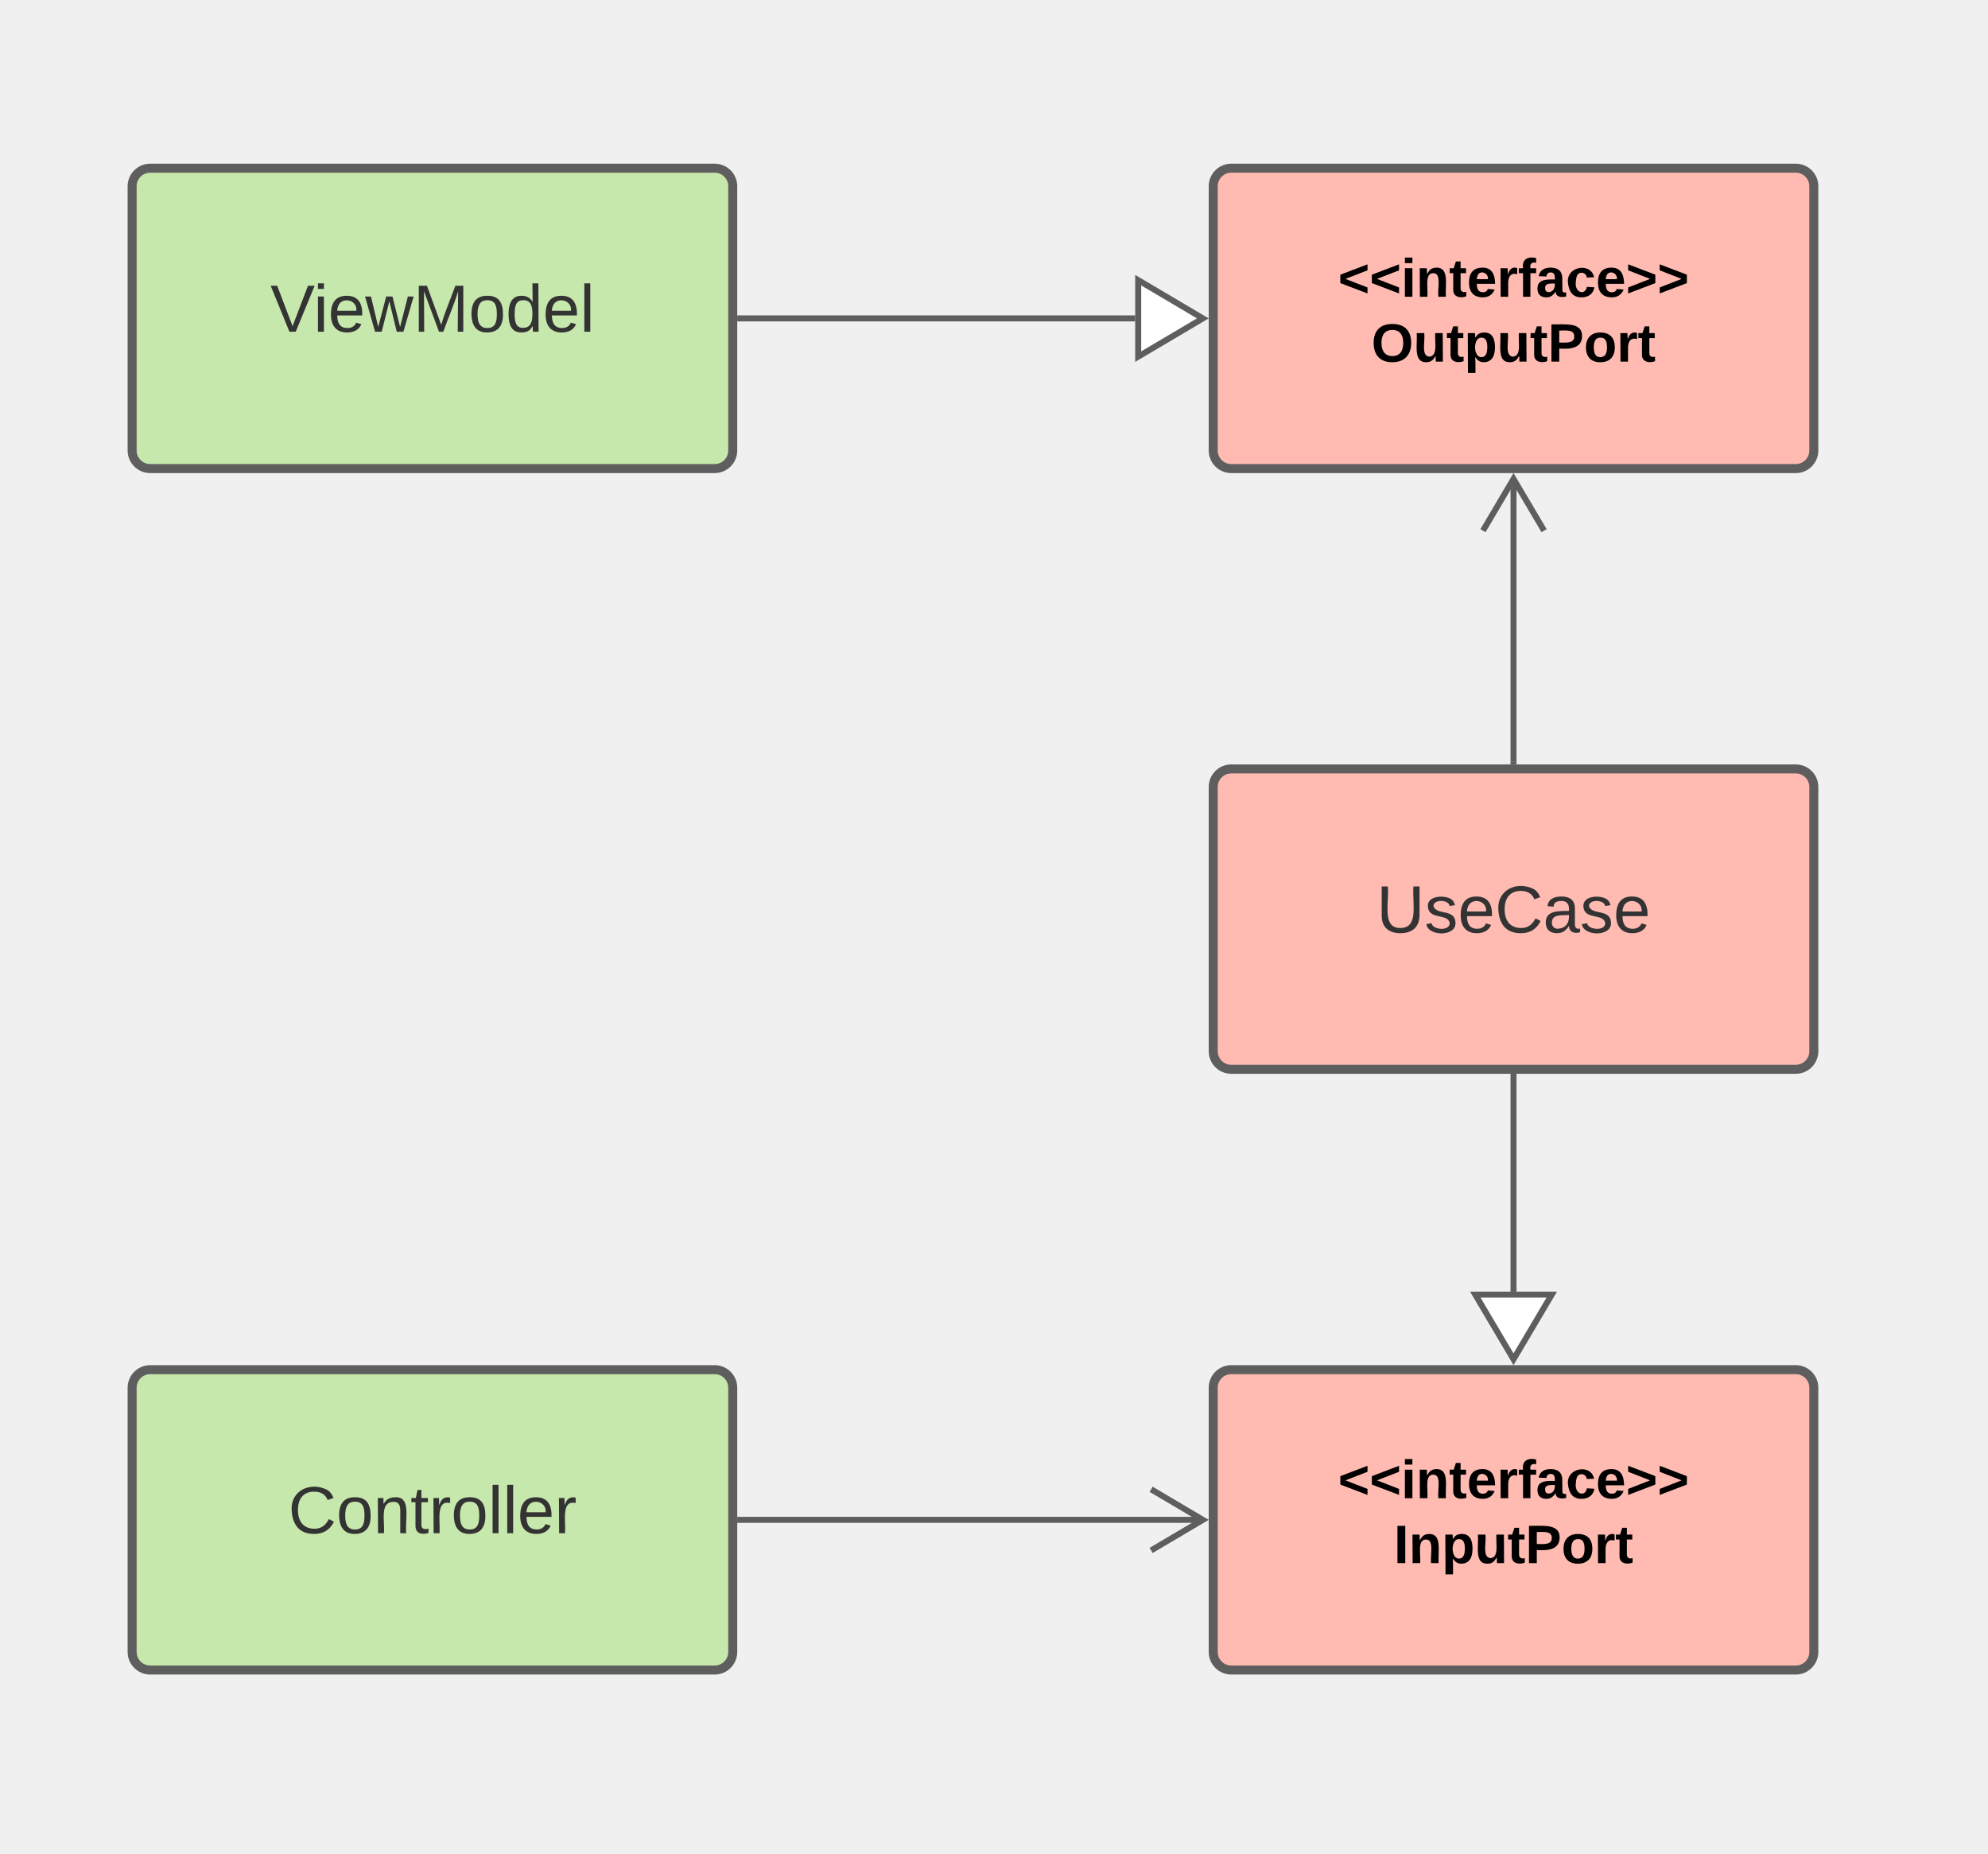
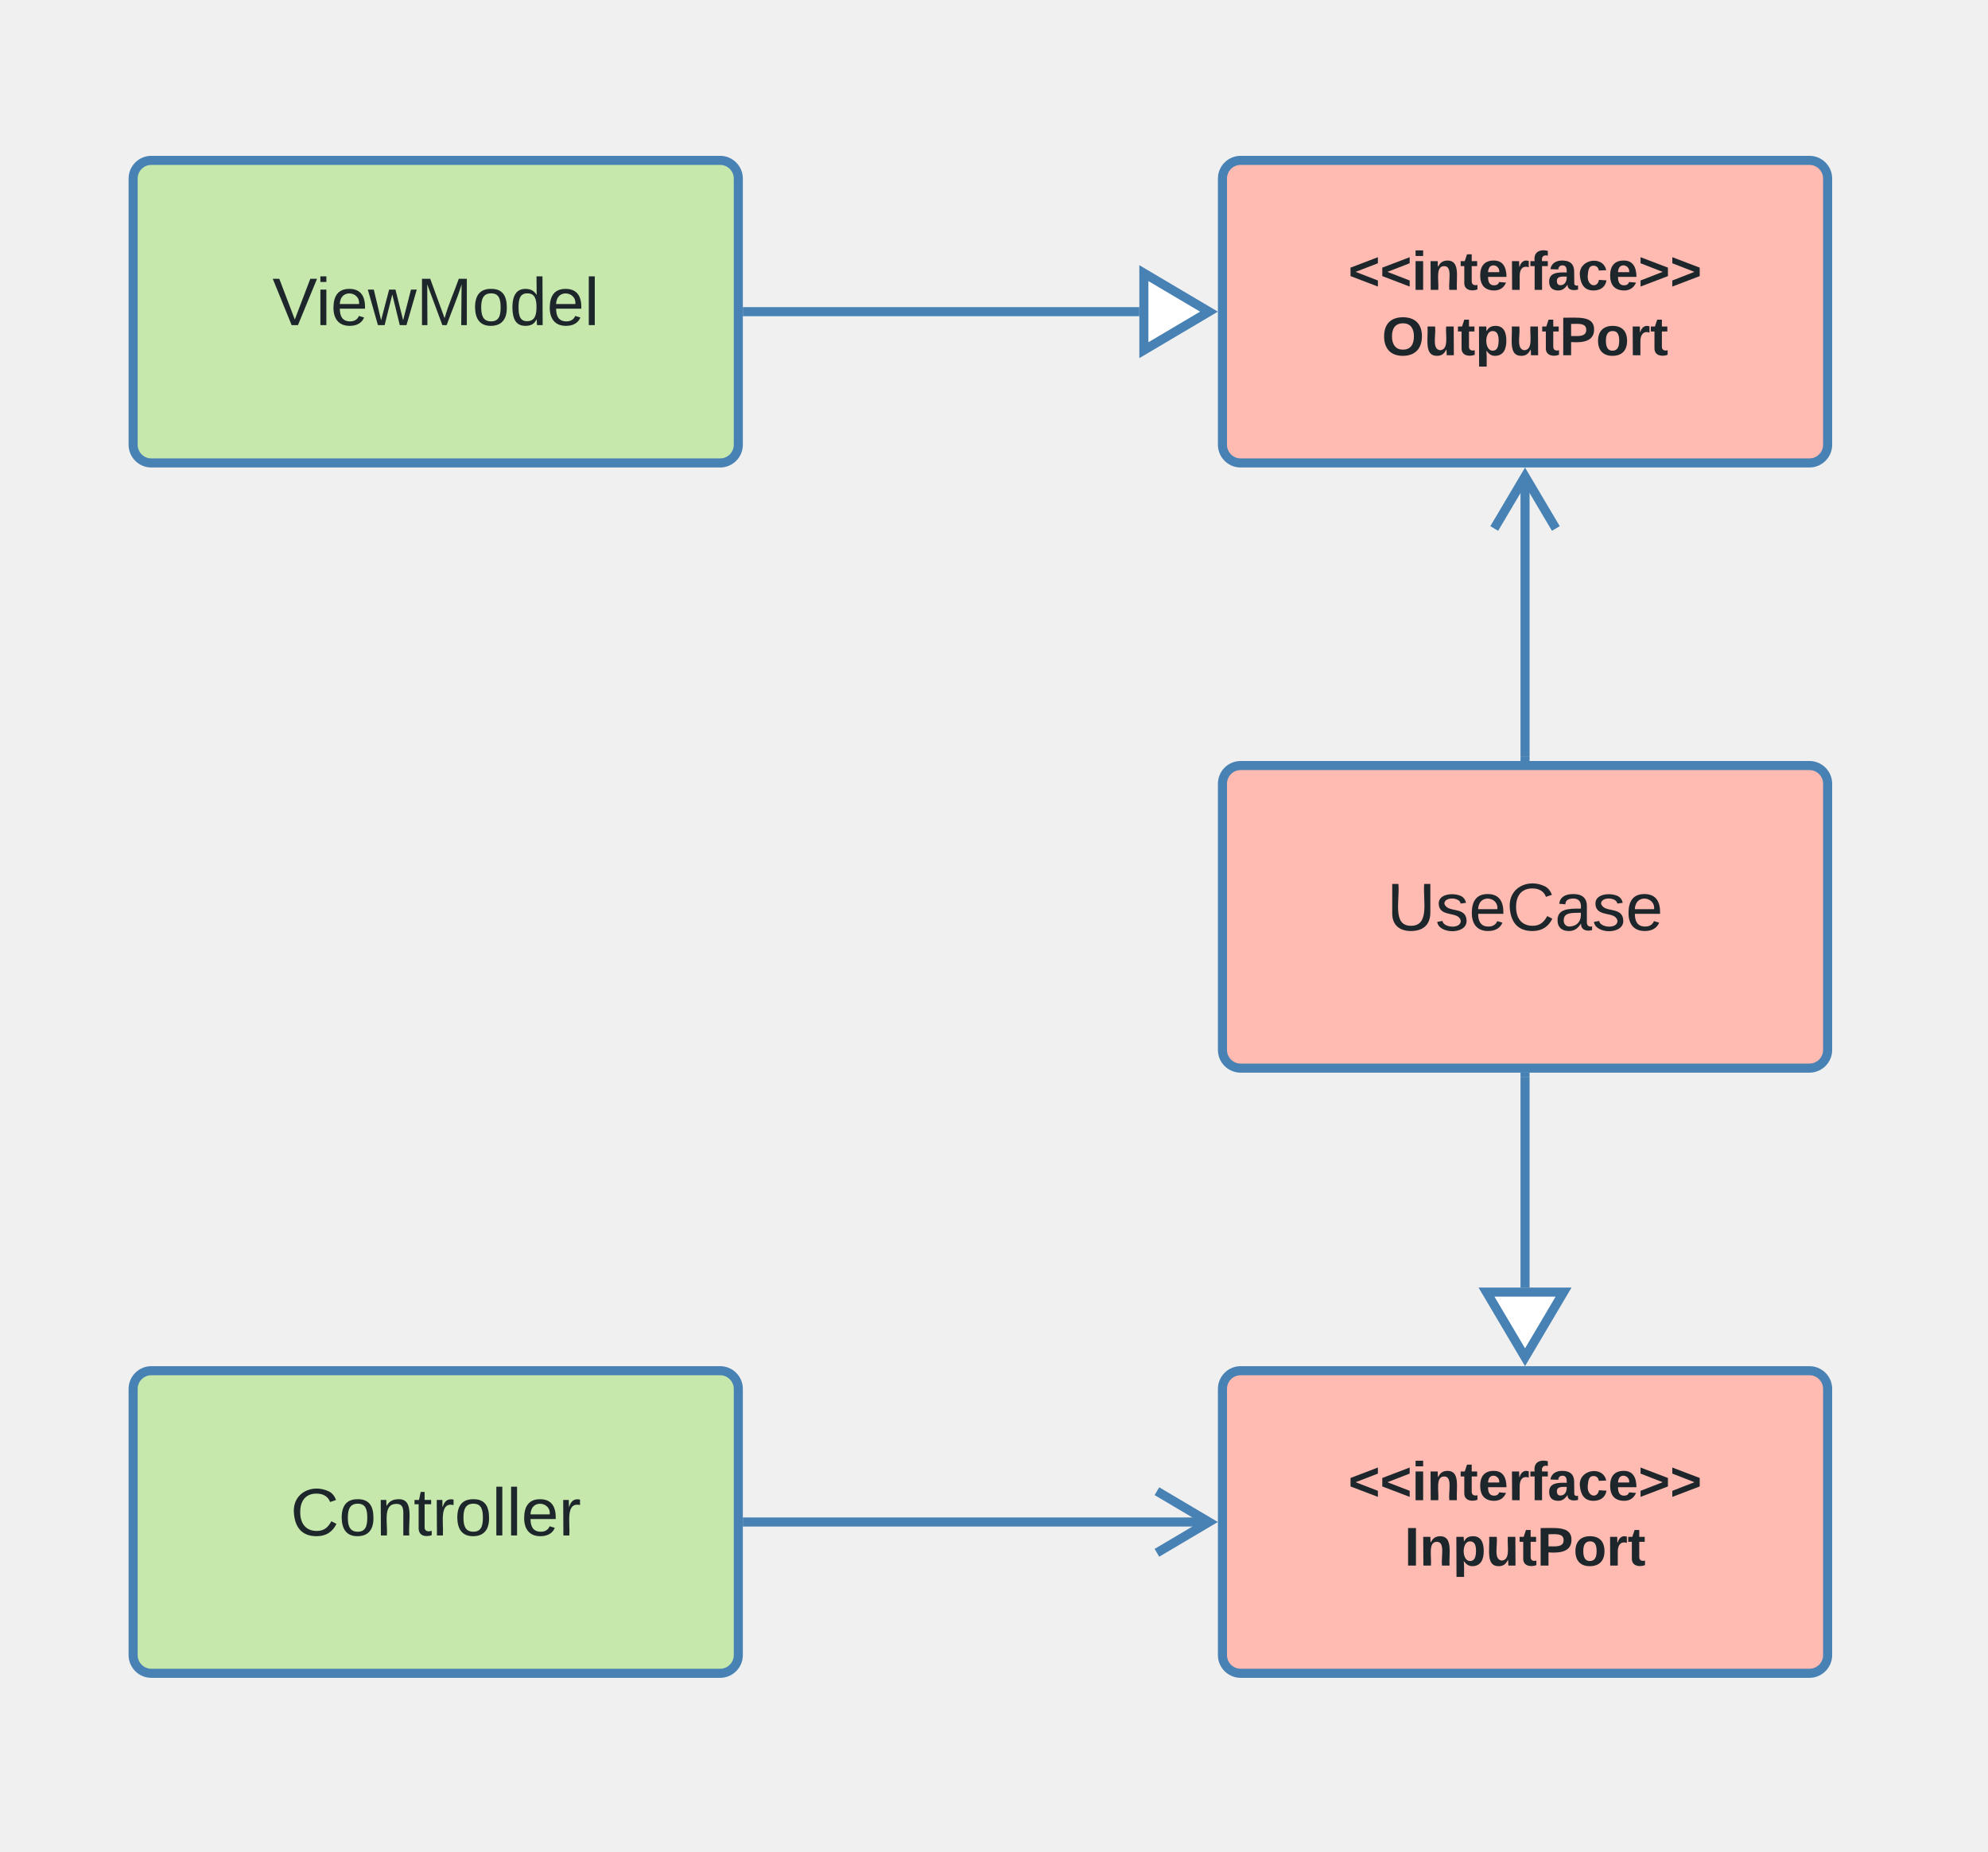
- <svg xmlns="http://www.w3.org/2000/svg" xmlns:xlink="http://www.w3.org/1999/xlink" width="662" height="617">
-   <g transform="translate(-56 -44)">
-     <path d="M100 106c0-3.3 2.7-6 6-6h188c3.3 0 6 2.7 6 6v88c0 3.3-2.7 6-6 6H106c-3.3 0-6-2.7-6-6z" stroke="#5e5e5e" stroke-width="3" fill="#c7e8ac" />
+ <svg xmlns="http://www.w3.org/2000/svg" xmlns:xlink="http://www.w3.org/1999/xlink" width="657" height="612">
+   <g transform="translate(-56 -47)">
+     <path d="M100 106c0-3.3 2.7-6 6-6h188c3.3 0 6 2.7 6 6v88c0 3.3-2.7 6-6 6H106c-3.3 0-6-2.7-6-6z" stroke="#4881b3" stroke-width="3" fill="#c7e8ac" />
    <use xlink:href="#a" transform="matrix(1,0,0,1,108,108) translate(38.01852 46.44444)" />
-     <path d="M100 506c0-3.3 2.7-6 6-6h188c3.3 0 6 2.7 6 6v88c0 3.3-2.7 6-6 6H106c-3.3 0-6-2.7-6-6z" stroke="#5e5e5e" stroke-width="3" fill="#c7e8ac" />
+     <path d="M100 506c0-3.3 2.7-6 6-6h188c3.3 0 6 2.7 6 6v88c0 3.3-2.7 6-6 6H106c-3.3 0-6-2.7-6-6z" stroke="#4881b3" stroke-width="3" fill="#c7e8ac" />
    <use xlink:href="#b" transform="matrix(1,0,0,1,108,508) translate(44.00617 46.44444)" />
-     <path d="M460 306c0-3.3 2.7-6 6-6h188c3.3 0 6 2.7 6 6v88c0 3.3-2.7 6-6 6H466c-3.3 0-6-2.7-6-6z" stroke="#5e5e5e" stroke-width="3" fill="#ffbbb1" />
+     <path d="M460 306c0-3.3 2.7-6 6-6h188c3.3 0 6 2.7 6 6v88c0 3.3-2.7 6-6 6H466c-3.3 0-6-2.7-6-6z" stroke="#4881b3" stroke-width="3" fill="#ffbbb1" />
    <use xlink:href="#c" transform="matrix(1,0,0,1,468,308) translate(46.38272 46.44444)" />
-     <path d="M460 106c0-3.3 2.7-6 6-6h188c3.3 0 6 2.7 6 6v88c0 3.3-2.7 6-6 6H466c-3.3 0-6-2.7-6-6z" stroke="#5e5e5e" stroke-width="3" fill="#ffbbb1" />
+     <path d="M460 106c0-3.3 2.7-6 6-6h188c3.3 0 6 2.7 6 6v88c0 3.3-2.7 6-6 6H466c-3.3 0-6-2.7-6-6z" stroke="#4881b3" stroke-width="3" fill="#ffbbb1" />
    <use xlink:href="#d" transform="matrix(1,0,0,1,468,108) translate(33.575 34.8)" />
    <use xlink:href="#e" transform="matrix(1,0,0,1,468,108) translate(44.675 56.4)" />
-     <path d="M460 506c0-3.3 2.7-6 6-6h188c3.3 0 6 2.7 6 6v88c0 3.3-2.7 6-6 6H466c-3.3 0-6-2.7-6-6z" stroke="#5e5e5e" stroke-width="3" fill="#ffbbb1" />
+     <path d="M460 506c0-3.3 2.7-6 6-6h188c3.3 0 6 2.7 6 6v88c0 3.3-2.7 6-6 6H466c-3.3 0-6-2.7-6-6z" stroke="#4881b3" stroke-width="3" fill="#ffbbb1" />
    <use xlink:href="#d" transform="matrix(1,0,0,1,468,508) translate(33.575 34.8)" />
    <use xlink:href="#f" transform="matrix(1,0,0,1,468,508) translate(52.15 56.4)" />
-     <path d="M302.5 150h131.52" stroke="#5e5e5e" stroke-width="2" fill="none" />
-     <path d="M302.53 151h-1.03v-2h1.03" fill="#5e5e5e" />
-     <path d="M456.54 150l-21.52 12.73v-25.46z" stroke="#5e5e5e" stroke-width="2" fill="#fff" />
-     <path d="M302.5 550h154.18" stroke="#5e5e5e" stroke-width="2" fill="none" />
-     <path d="M302.53 551h-1.03v-2h1.03" fill="#5e5e5e" />
-     <path d="M439.32 560.18L456.54 550l-17.22-10.18M560 297.5v-94.18" stroke="#5e5e5e" stroke-width="2" fill="none" />
-     <path d="M561 298.5h-2v-1.03h2" fill="#5e5e5e" />
-     <path d="M570.18 220.68L560 203.46l-10.18 17.22M560 402.5v71.52" stroke="#5e5e5e" stroke-width="2" fill="none" />
-     <path d="M561 402.53h-2v-1.03h2" fill="#5e5e5e" />
-     <path d="M560 496.54l-12.73-21.52h25.46z" stroke="#5e5e5e" stroke-width="2" fill="#fff" />
+     <path d="M303 150h129.53" stroke="#4881b3" stroke-width="3" fill="none" />
+     <path d="M303.04 151.5h-1.54v-3h1.54" fill="#4881b3" />
+     <path d="M455.55 150l-21.52 12.73v-25.46z" stroke="#4881b3" stroke-width="3" fill="#fff" />
+     <path d="M303 550h152.77" stroke="#4881b3" stroke-width="3" fill="none" />
+     <path d="M303.04 551.5h-1.54v-3h1.54" fill="#4881b3" />
+     <path d="M438.34 560.18l17.2-10.18-17.2-10.18M560 297v-92.77" stroke="#4881b3" stroke-width="3" fill="none" />
+     <path d="M561.5 298.5h-3v-1.54h3" fill="#4881b3" />
+     <path d="M570.18 221.66L560 204.46l-10.18 17.2M560 403v69.53" stroke="#4881b3" stroke-width="3" fill="none" />
+     <path d="M561.5 403.04h-3v-1.54h3" fill="#4881b3" />
+     <path d="M560 495.55l-12.73-21.52h25.46z" stroke="#4881b3" stroke-width="3" fill="#fff" />
    <defs>
-       <path fill="#333" d="M137 0h-34L2-248h35l83 218 83-218h36" id="g" />
-       <path fill="#333" d="M24-231v-30h32v30H24zM24 0v-190h32V0H24" id="h" />
-       <path fill="#333" d="M100-194c63 0 86 42 84 106H49c0 40 14 67 53 68 26 1 43-12 49-29l28 8c-11 28-37 45-77 45C44 4 14-33 15-96c1-61 26-98 85-98zm52 81c6-60-76-77-97-28-3 7-6 17-6 28h103" id="i" />
-       <path fill="#333" d="M206 0h-36l-40-164L89 0H53L-1-190h32L70-26l43-164h34l41 164 42-164h31" id="j" />
-       <path fill="#333" d="M240 0l2-218c-23 76-54 145-80 218h-23L58-218 59 0H30v-248h44l77 211c21-75 51-140 76-211h43V0h-30" id="k" />
-       <path fill="#333" d="M100-194c62-1 85 37 85 99 1 63-27 99-86 99S16-35 15-95c0-66 28-99 85-99zM99-20c44 1 53-31 53-75 0-43-8-75-51-75s-53 32-53 75 10 74 51 75" id="l" />
-       <path fill="#333" d="M85-194c31 0 48 13 60 33l-1-100h32l1 261h-30c-2-10 0-23-3-31C134-8 116 4 85 4 32 4 16-35 15-94c0-66 23-100 70-100zm9 24c-40 0-46 34-46 75 0 40 6 74 45 74 42 0 51-32 51-76 0-42-9-74-50-73" id="m" />
-       <path fill="#333" d="M24 0v-261h32V0H24" id="n" />
+       <path fill="#1d262b" d="M137 0h-34L2-248h35l83 218 83-218h36" id="g" />
+       <path fill="#1d262b" d="M24-231v-30h32v30H24zM24 0v-190h32V0H24" id="h" />
+       <path fill="#1d262b" d="M100-194c63 0 86 42 84 106H49c0 40 14 67 53 68 26 1 43-12 49-29l28 8c-11 28-37 45-77 45C44 4 14-33 15-96c1-61 26-98 85-98zm52 81c6-60-76-77-97-28-3 7-6 17-6 28h103" id="i" />
+       <path fill="#1d262b" d="M206 0h-36l-40-164L89 0H53L-1-190h32L70-26l43-164h34l41 164 42-164h31" id="j" />
+       <path fill="#1d262b" d="M240 0l2-218c-23 76-54 145-80 218h-23L58-218 59 0H30v-248h44l77 211c21-75 51-140 76-211h43V0h-30" id="k" />
+       <path fill="#1d262b" d="M100-194c62-1 85 37 85 99 1 63-27 99-86 99S16-35 15-95c0-66 28-99 85-99zM99-20c44 1 53-31 53-75 0-43-8-75-51-75s-53 32-53 75 10 74 51 75" id="l" />
+       <path fill="#1d262b" d="M85-194c31 0 48 13 60 33l-1-100h32l1 261h-30c-2-10 0-23-3-31C134-8 116 4 85 4 32 4 16-35 15-94c0-66 23-100 70-100zm9 24c-40 0-46 34-46 75 0 40 6 74 45 74 42 0 51-32 51-76 0-42-9-74-50-73" id="m" />
+       <path fill="#1d262b" d="M24 0v-261h32V0H24" id="n" />
      <g id="a">
        <use transform="matrix(0.0617284,0,0,0.0617284,0,0)" xlink:href="#g" />
        <use transform="matrix(0.0617284,0,0,0.0617284,14.38272,0)" xlink:href="#h" />
        <use transform="matrix(0.0617284,0,0,0.0617284,19.25926,0)" xlink:href="#i" />
        <use transform="matrix(0.0617284,0,0,0.0617284,31.60494,0)" xlink:href="#j" />
        <use transform="matrix(0.0617284,0,0,0.0617284,47.59259,0)" xlink:href="#k" />
        <use transform="matrix(0.0617284,0,0,0.0617284,66.04938,0)" xlink:href="#l" />
        <use transform="matrix(0.0617284,0,0,0.0617284,78.39506,0)" xlink:href="#m" />
        <use transform="matrix(0.0617284,0,0,0.0617284,90.74074,0)" xlink:href="#i" />
        <use transform="matrix(0.0617284,0,0,0.0617284,103.0864,0)" xlink:href="#n" />
      </g>
-       <path fill="#333" d="M212-179c-10-28-35-45-73-45-59 0-87 40-87 99 0 60 29 101 89 101 43 0 62-24 78-52l27 14C228-24 195 4 139 4 59 4 22-46 18-125c-6-104 99-153 187-111 19 9 31 26 39 46" id="o" />
-       <path fill="#333" d="M117-194c89-4 53 116 60 194h-32v-121c0-31-8-49-39-48C34-167 62-67 57 0H25l-1-190h30c1 10-1 24 2 32 11-22 29-35 61-36" id="p" />
-       <path fill="#333" d="M59-47c-2 24 18 29 38 22v24C64 9 27 4 27-40v-127H5v-23h24l9-43h21v43h35v23H59v120" id="q" />
-       <path fill="#333" d="M114-163C36-179 61-72 57 0H25l-1-190h30c1 12-1 29 2 39 6-27 23-49 58-41v29" id="r" />
+       <path fill="#1d262b" d="M212-179c-10-28-35-45-73-45-59 0-87 40-87 99 0 60 29 101 89 101 43 0 62-24 78-52l27 14C228-24 195 4 139 4 59 4 22-46 18-125c-6-104 99-153 187-111 19 9 31 26 39 46" id="o" />
+       <path fill="#1d262b" d="M117-194c89-4 53 116 60 194h-32v-121c0-31-8-49-39-48C34-167 62-67 57 0H25l-1-190h30c1 10-1 24 2 32 11-22 29-35 61-36" id="p" />
+       <path fill="#1d262b" d="M59-47c-2 24 18 29 38 22v24C64 9 27 4 27-40v-127H5v-23h24l9-43h21v43h35v23H59v120" id="q" />
+       <path fill="#1d262b" d="M114-163C36-179 61-72 57 0H25l-1-190h30c1 12-1 29 2 39 6-27 23-49 58-41v29" id="r" />
      <g id="b">
        <use transform="matrix(0.0617284,0,0,0.0617284,0,0)" xlink:href="#o" />
        <use transform="matrix(0.0617284,0,0,0.0617284,15.98765,0)" xlink:href="#l" />
        <use transform="matrix(0.0617284,0,0,0.0617284,28.33333,0)" xlink:href="#p" />
        <use transform="matrix(0.0617284,0,0,0.0617284,40.67901,0)" xlink:href="#q" />
        <use transform="matrix(0.0617284,0,0,0.0617284,46.85185,0)" xlink:href="#r" />
        <use transform="matrix(0.0617284,0,0,0.0617284,54.19753,0)" xlink:href="#l" />
        <use transform="matrix(0.0617284,0,0,0.0617284,66.54321,0)" xlink:href="#n" />
        <use transform="matrix(0.0617284,0,0,0.0617284,71.41975,0)" xlink:href="#n" />
        <use transform="matrix(0.0617284,0,0,0.0617284,76.2963,0)" xlink:href="#i" />
        <use transform="matrix(0.0617284,0,0,0.0617284,88.64198,0)" xlink:href="#r" />
      </g>
-       <path fill="#333" d="M232-93c-1 65-40 97-104 97C67 4 28-28 28-90v-158h33c8 89-33 224 67 224 102 0 64-133 71-224h33v155" id="s" />
-       <path fill="#333" d="M135-143c-3-34-86-38-87 0 15 53 115 12 119 90S17 21 10-45l28-5c4 36 97 45 98 0-10-56-113-15-118-90-4-57 82-63 122-42 12 7 21 19 24 35" id="t" />
-       <path fill="#333" d="M141-36C126-15 110 5 73 4 37 3 15-17 15-53c-1-64 63-63 125-63 3-35-9-54-41-54-24 1-41 7-42 31l-33-3c5-37 33-52 76-52 45 0 72 20 72 64v82c-1 20 7 32 28 27v20c-31 9-61-2-59-35zM48-53c0 20 12 33 32 33 41-3 63-29 60-74-43 2-92-5-92 41" id="u" />
+       <path fill="#1d262b" d="M232-93c-1 65-40 97-104 97C67 4 28-28 28-90v-158h33c8 89-33 224 67 224 102 0 64-133 71-224h33v155" id="s" />
+       <path fill="#1d262b" d="M135-143c-3-34-86-38-87 0 15 53 115 12 119 90S17 21 10-45l28-5c4 36 97 45 98 0-10-56-113-15-118-90-4-57 82-63 122-42 12 7 21 19 24 35" id="t" />
+       <path fill="#1d262b" d="M141-36C126-15 110 5 73 4 37 3 15-17 15-53c-1-64 63-63 125-63 3-35-9-54-41-54-24 1-41 7-42 31l-33-3c5-37 33-52 76-52 45 0 72 20 72 64v82c-1 20 7 32 28 27v20c-31 9-61-2-59-35zM48-53c0 20 12 33 32 33 41-3 63-29 60-74-43 2-92-5-92 41" id="u" />
      <g id="c">
        <use transform="matrix(0.0617284,0,0,0.0617284,0,0)" xlink:href="#s" />
        <use transform="matrix(0.0617284,0,0,0.0617284,15.98765,0)" xlink:href="#t" />
        <use transform="matrix(0.0617284,0,0,0.0617284,27.09877,0)" xlink:href="#i" />
        <use transform="matrix(0.0617284,0,0,0.0617284,39.44444,0)" xlink:href="#o" />
        <use transform="matrix(0.0617284,0,0,0.0617284,55.4321,0)" xlink:href="#u" />
        <use transform="matrix(0.0617284,0,0,0.0617284,67.77778,0)" xlink:href="#t" />
        <use transform="matrix(0.0617284,0,0,0.0617284,78.88889,0)" xlink:href="#i" />
      </g>
-       <path d="M15-91v-56l181-69v40L49-119l147 57v40" id="v" />
-       <path d="M25-224v-37h50v37H25zM25 0v-190h50V0H25" id="w" />
-       <path d="M135-194c87-1 58 113 63 194h-50c-7-57 23-157-34-157-59 0-34 97-39 157H25l-1-190h47c2 12-1 28 3 38 12-26 28-41 61-42" id="x" />
-       <path d="M115-3C79 11 28 4 28-45v-112H4v-33h27l15-45h31v45h36v33H77v99c-1 23 16 31 38 25v30" id="y" />
-       <path d="M185-48c-13 30-37 53-82 52C43 2 14-33 14-96s30-98 90-98c62 0 83 45 84 108H66c0 31 8 55 39 56 18 0 30-7 34-22zm-45-69c5-46-57-63-70-21-2 6-4 13-4 21h74" id="z" />
-       <path d="M135-150c-39-12-60 13-60 57V0H25l-1-190h47c2 13-1 29 3 40 6-28 27-53 61-41v41" id="A" />
-       <path d="M121-226c-27-7-43 5-38 36h38v33H83V0H34v-157H6v-33h28c-9-59 32-81 87-68v32" id="B" />
-       <path d="M133-34C117-15 103 5 69 4 32 3 11-16 11-54c-1-60 55-63 116-61 1-26-3-47-28-47-18 1-26 9-28 27l-52-2c7-38 36-58 82-57s74 22 75 68l1 82c-1 14 12 18 25 15v27c-30 8-71 5-69-32zm-48 3c29 0 43-24 42-57-32 0-66-3-65 30 0 17 8 27 23 27" id="C" />
-       <path d="M190-63c-7 42-38 67-86 67-59 0-84-38-90-98-12-110 154-137 174-36l-49 2c-2-19-15-32-35-32-30 0-35 28-38 64-6 74 65 87 74 30" id="D" />
-       <path d="M15-22v-40l146-57-146-57v-40l181 69v56" id="E" />
+       <path fill="#1d262b" d="M15-91v-56l181-69v40L49-119l147 57v40" id="v" />
+       <path fill="#1d262b" d="M25-224v-37h50v37H25zM25 0v-190h50V0H25" id="w" />
+       <path fill="#1d262b" d="M135-194c87-1 58 113 63 194h-50c-7-57 23-157-34-157-59 0-34 97-39 157H25l-1-190h47c2 12-1 28 3 38 12-26 28-41 61-42" id="x" />
+       <path fill="#1d262b" d="M115-3C79 11 28 4 28-45v-112H4v-33h27l15-45h31v45h36v33H77v99c-1 23 16 31 38 25v30" id="y" />
+       <path fill="#1d262b" d="M185-48c-13 30-37 53-82 52C43 2 14-33 14-96s30-98 90-98c62 0 83 45 84 108H66c0 31 8 55 39 56 18 0 30-7 34-22zm-45-69c5-46-57-63-70-21-2 6-4 13-4 21h74" id="z" />
+       <path fill="#1d262b" d="M135-150c-39-12-60 13-60 57V0H25l-1-190h47c2 13-1 29 3 40 6-28 27-53 61-41v41" id="A" />
+       <path fill="#1d262b" d="M121-226c-27-7-43 5-38 36h38v33H83V0H34v-157H6v-33h28c-9-59 32-81 87-68v32" id="B" />
+       <path fill="#1d262b" d="M133-34C117-15 103 5 69 4 32 3 11-16 11-54c-1-60 55-63 116-61 1-26-3-47-28-47-18 1-26 9-28 27l-52-2c7-38 36-58 82-57s74 22 75 68l1 82c-1 14 12 18 25 15v27c-30 8-71 5-69-32zm-48 3c29 0 43-24 42-57-32 0-66-3-65 30 0 17 8 27 23 27" id="C" />
+       <path fill="#1d262b" d="M190-63c-7 42-38 67-86 67-59 0-84-38-90-98-12-110 154-137 174-36l-49 2c-2-19-15-32-35-32-30 0-35 28-38 64-6 74 65 87 74 30" id="D" />
+       <path fill="#1d262b" d="M15-22v-40l146-57-146-57v-40l181 69v56" id="E" />
      <g id="d">
        <use transform="matrix(0.05,0,0,0.05,0,0)" xlink:href="#v" />
        <use transform="matrix(0.05,0,0,0.05,10.5,0)" xlink:href="#v" />
        <use transform="matrix(0.05,0,0,0.05,21,0)" xlink:href="#w" />
        <use transform="matrix(0.05,0,0,0.05,26,0)" xlink:href="#x" />
        <use transform="matrix(0.05,0,0,0.05,36.95,0)" xlink:href="#y" />
        <use transform="matrix(0.05,0,0,0.05,42.9,0)" xlink:href="#z" />
        <use transform="matrix(0.05,0,0,0.05,52.9,0)" xlink:href="#A" />
        <use transform="matrix(0.05,0,0,0.05,59.9,0)" xlink:href="#B" />
        <use transform="matrix(0.05,0,0,0.05,65.85,0)" xlink:href="#C" />
        <use transform="matrix(0.05,0,0,0.05,75.85,0)" xlink:href="#D" />
        <use transform="matrix(0.05,0,0,0.05,85.85,0)" xlink:href="#z" />
        <use transform="matrix(0.05,0,0,0.05,95.85,0)" xlink:href="#E" />
        <use transform="matrix(0.05,0,0,0.05,106.35,0)" xlink:href="#E" />
      </g>
-       <path d="M140-251c80 0 125 45 125 126S219 4 139 4C58 4 15-44 15-125s44-126 125-126zm-1 214c52 0 73-35 73-88 0-50-21-86-72-86-52 0-73 35-73 86s22 88 72 88" id="F" />
-       <path d="M85 4C-2 5 27-109 22-190h50c7 57-23 150 33 157 60-5 35-97 40-157h50l1 190h-47c-2-12 1-28-3-38-12 25-28 42-61 42" id="G" />
-       <path d="M135-194c53 0 70 44 70 98 0 56-19 98-73 100-31 1-45-17-59-34 3 33 2 69 2 105H25l-1-265h48c2 10 0 23 3 31 11-24 29-35 60-35zM114-30c33 0 39-31 40-66 0-38-9-64-40-64-56 0-55 130 0 130" id="H" />
-       <path d="M24-248c93 1 206-16 204 79-1 75-69 88-152 82V0H24v-248zm52 121c47 0 100 7 100-41 0-47-54-39-100-39v80" id="I" />
-       <path d="M110-194c64 0 96 36 96 99 0 64-35 99-97 99-61 0-95-36-95-99 0-62 34-99 96-99zm-1 164c35 0 45-28 45-65 0-40-10-65-43-65-34 0-45 26-45 65 0 36 10 65 43 65" id="J" />
+       <path fill="#1d262b" d="M140-251c80 0 125 45 125 126S219 4 139 4C58 4 15-44 15-125s44-126 125-126zm-1 214c52 0 73-35 73-88 0-50-21-86-72-86-52 0-73 35-73 86s22 88 72 88" id="F" />
+       <path fill="#1d262b" d="M85 4C-2 5 27-109 22-190h50c7 57-23 150 33 157 60-5 35-97 40-157h50l1 190h-47c-2-12 1-28-3-38-12 25-28 42-61 42" id="G" />
+       <path fill="#1d262b" d="M135-194c53 0 70 44 70 98 0 56-19 98-73 100-31 1-45-17-59-34 3 33 2 69 2 105H25l-1-265h48c2 10 0 23 3 31 11-24 29-35 60-35zM114-30c33 0 39-31 40-66 0-38-9-64-40-64-56 0-55 130 0 130" id="H" />
+       <path fill="#1d262b" d="M24-248c93 1 206-16 204 79-1 75-69 88-152 82V0H24v-248zm52 121c47 0 100 7 100-41 0-47-54-39-100-39v80" id="I" />
+       <path fill="#1d262b" d="M110-194c64 0 96 36 96 99 0 64-35 99-97 99-61 0-95-36-95-99 0-62 34-99 96-99zm-1 164c35 0 45-28 45-65 0-40-10-65-43-65-34 0-45 26-45 65 0 36 10 65 43 65" id="J" />
      <g id="e">
        <use transform="matrix(0.05,0,0,0.05,0,0)" xlink:href="#F" />
        <use transform="matrix(0.05,0,0,0.05,14,0)" xlink:href="#G" />
        <use transform="matrix(0.05,0,0,0.05,24.95,0)" xlink:href="#y" />
        <use transform="matrix(0.05,0,0,0.05,30.9,0)" xlink:href="#H" />
        <use transform="matrix(0.05,0,0,0.05,41.85,0)" xlink:href="#G" />
        <use transform="matrix(0.05,0,0,0.05,52.8,0)" xlink:href="#y" />
        <use transform="matrix(0.05,0,0,0.05,58.75,0)" xlink:href="#I" />
        <use transform="matrix(0.05,0,0,0.05,70.75,0)" xlink:href="#J" />
        <use transform="matrix(0.05,0,0,0.05,81.7,0)" xlink:href="#A" />
        <use transform="matrix(0.05,0,0,0.05,88.7,0)" xlink:href="#y" />
      </g>
-       <path d="M24 0v-248h52V0H24" id="K" />
+       <path fill="#1d262b" d="M24 0v-248h52V0H24" id="K" />
      <g id="f">
        <use transform="matrix(0.05,0,0,0.05,0,0)" xlink:href="#K" />
        <use transform="matrix(0.05,0,0,0.05,5,0)" xlink:href="#x" />
        <use transform="matrix(0.05,0,0,0.05,15.95,0)" xlink:href="#H" />
        <use transform="matrix(0.05,0,0,0.05,26.9,0)" xlink:href="#G" />
        <use transform="matrix(0.05,0,0,0.05,37.85,0)" xlink:href="#y" />
        <use transform="matrix(0.05,0,0,0.05,43.8,0)" xlink:href="#I" />
        <use transform="matrix(0.05,0,0,0.05,55.8,0)" xlink:href="#J" />
        <use transform="matrix(0.05,0,0,0.05,66.75,0)" xlink:href="#A" />
        <use transform="matrix(0.05,0,0,0.05,73.75,0)" xlink:href="#y" />
      </g>
    </defs>
  </g>
</svg>
